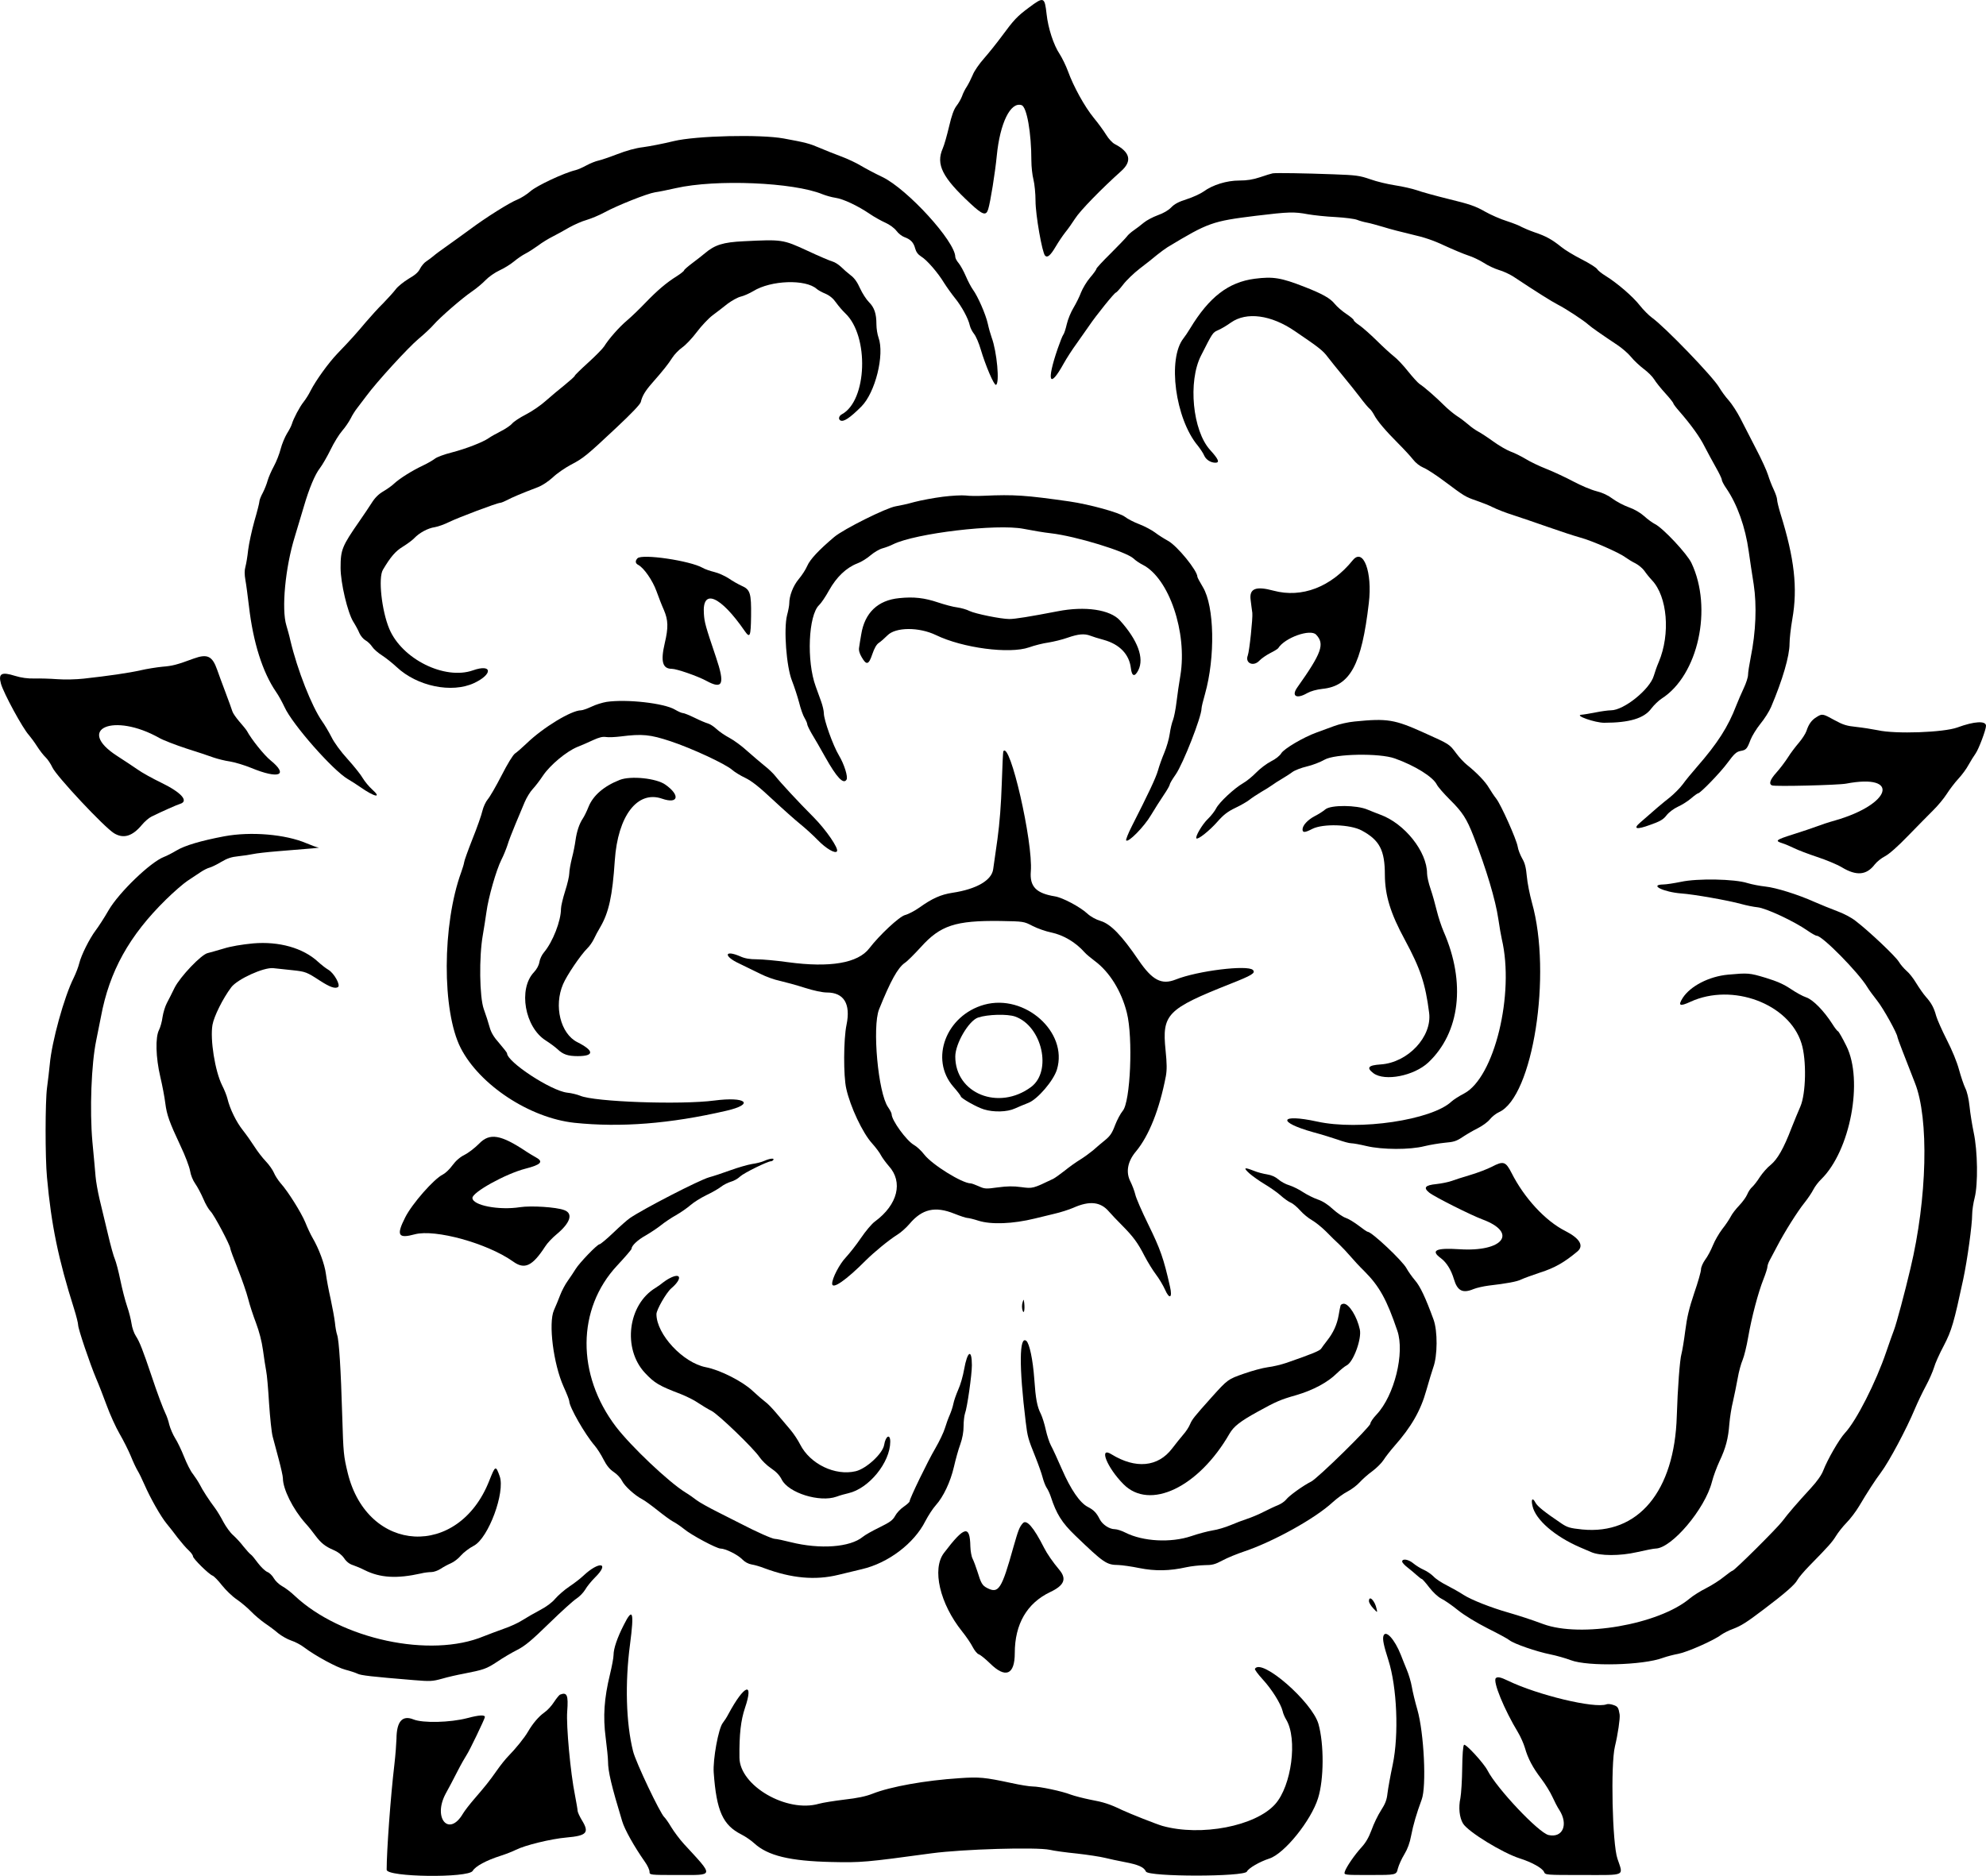
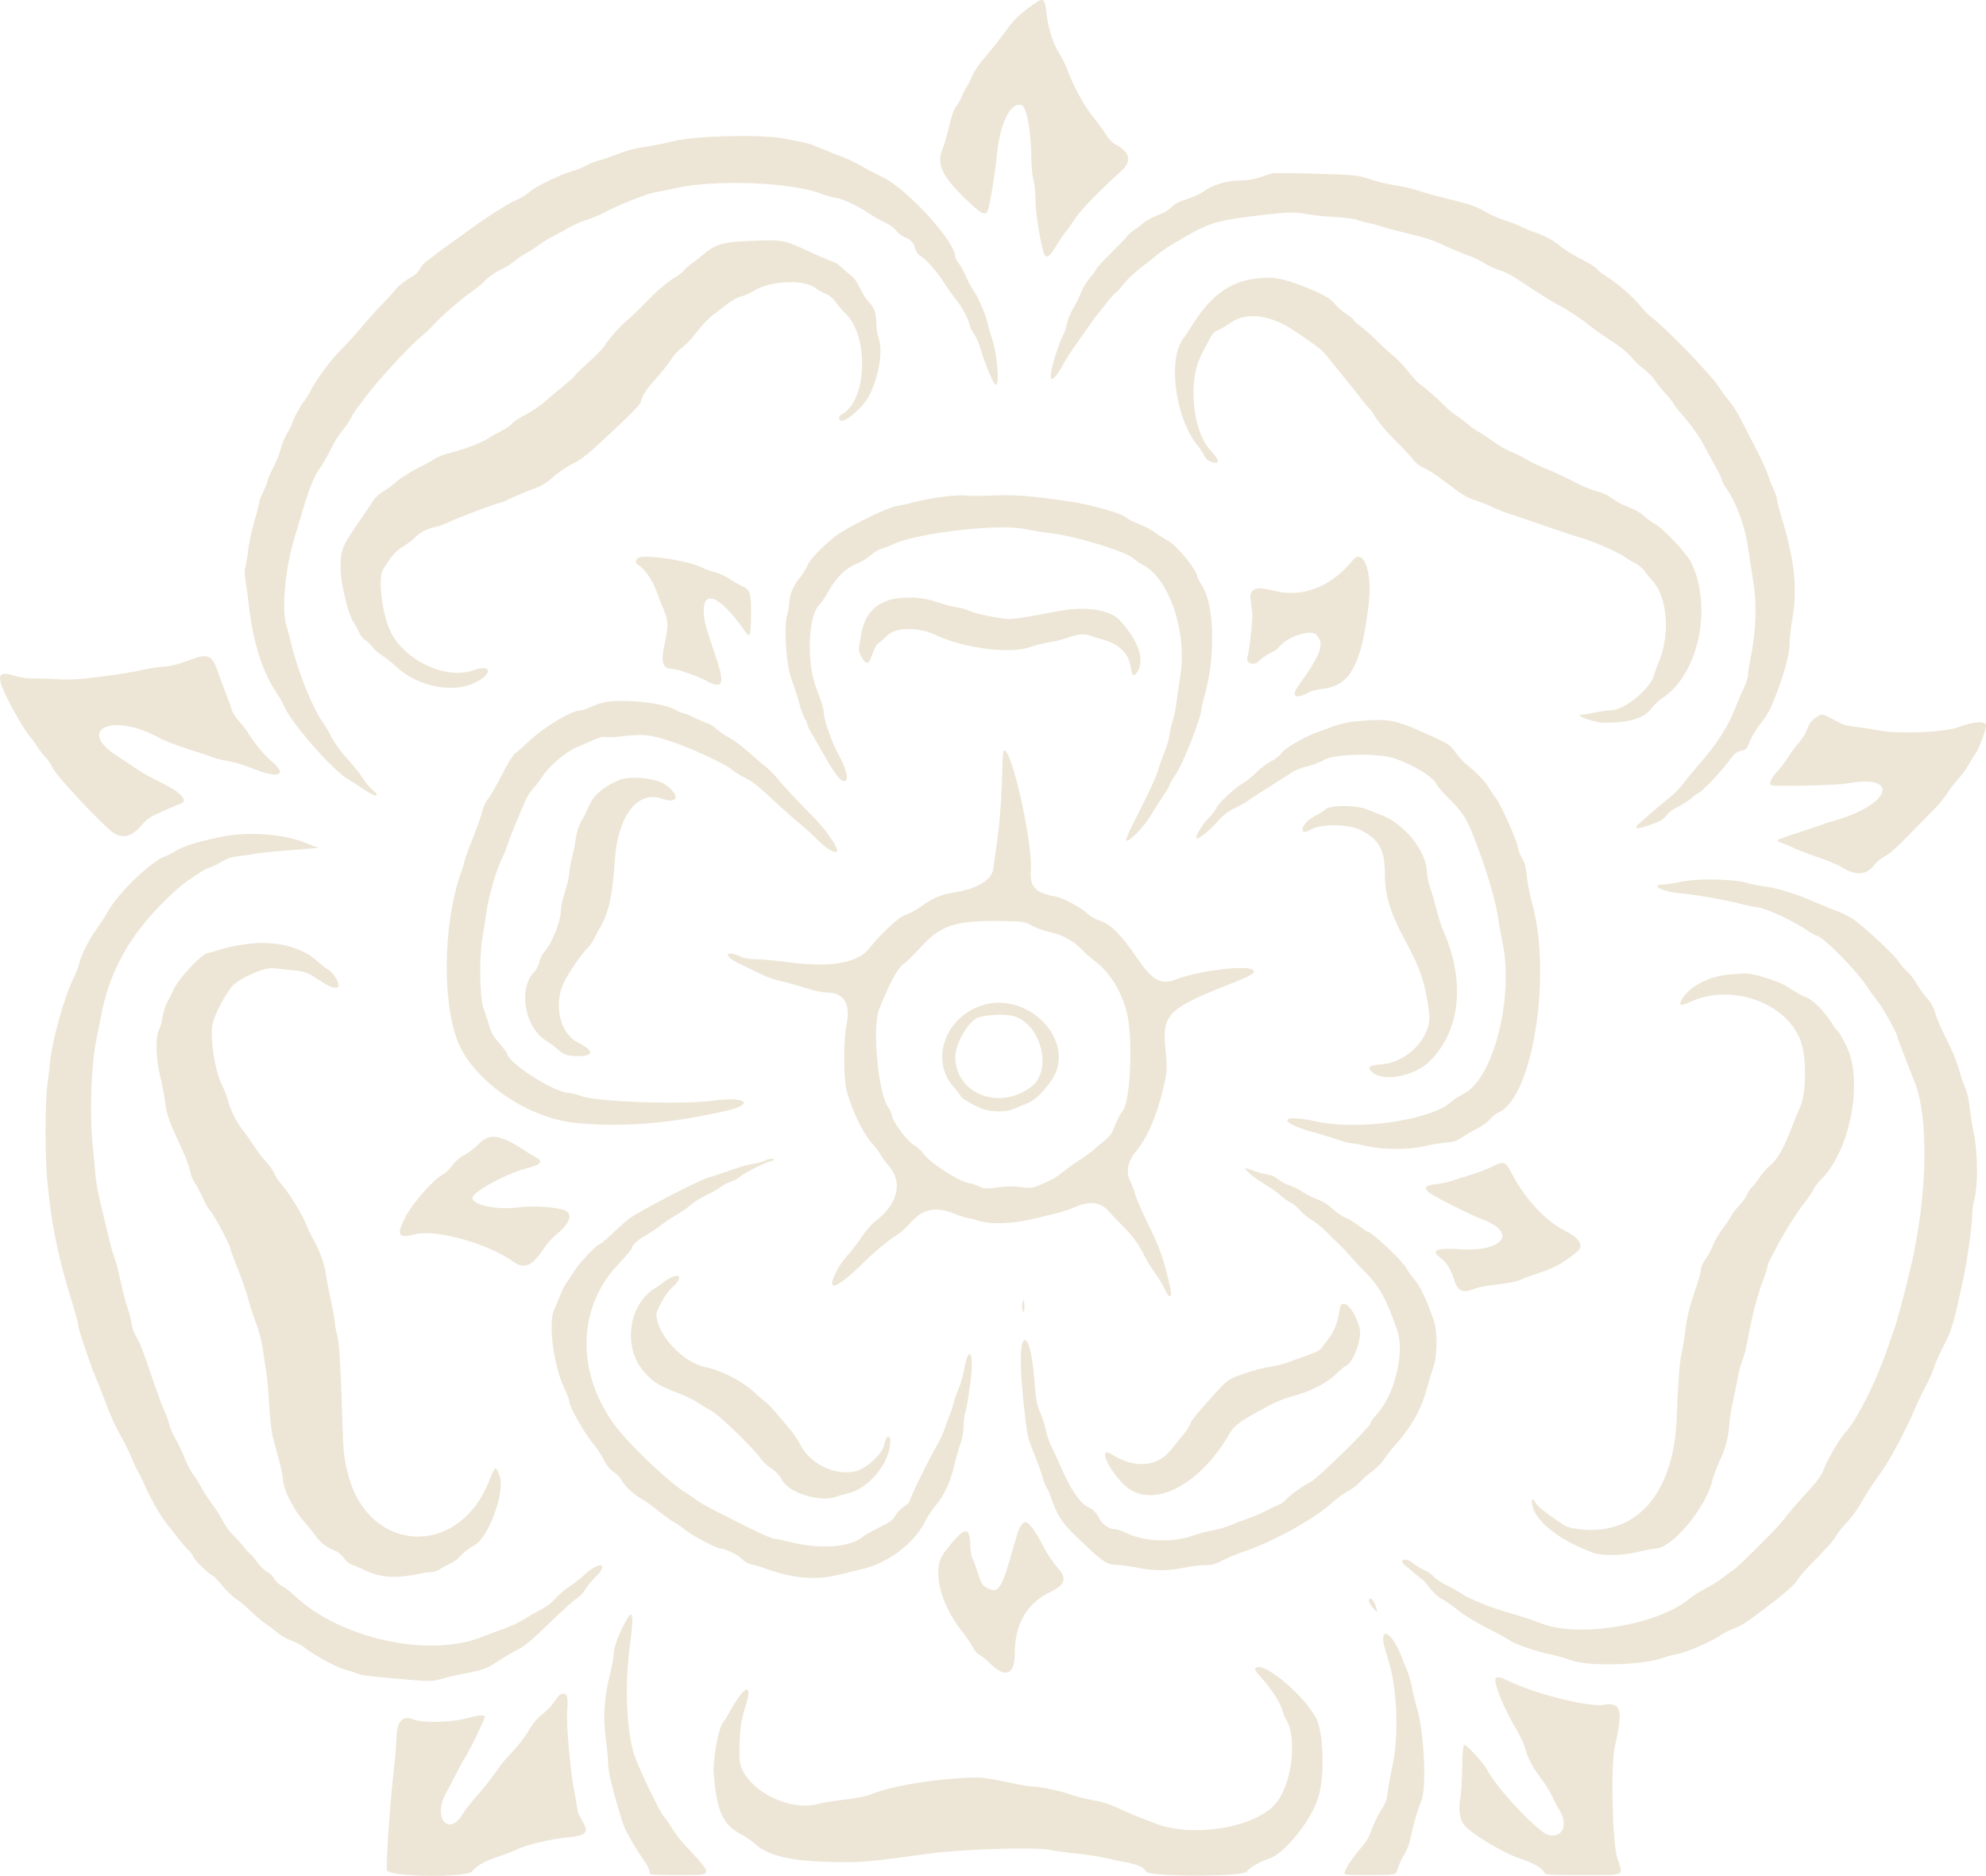
- <svg xmlns="http://www.w3.org/2000/svg" viewBox="0 0 200 188.95" fill="currentColor" stroke="none">
+ <svg xmlns="http://www.w3.org/2000/svg" viewBox="0 0 200 188.95" fill="#ede6d6" stroke="none">
  <g transform="scale(0.139327)">
-     <g transform="translate(-49.52525,1355.514) scale(0.1,-0.1)" fill="currentColor" stroke="none">
+     <g transform="translate(-49.52525,1355.514) scale(0.1,-0.1)" fill="#ede6d6" stroke="none">
      <path d="M7933 13501 c-86 -64 -108 -87 -200 -212 -34 -46 -90 -116 -125 -156 -35 -39 -72 -93 -82 -120 -11 -26 -30 -64 -42 -83 -13 -19 -29 -51 -35 -70 -7 -19 -25 -51 -40 -70 -19 -25 -35 -68 -54 -150 -15 -63 -35 -135 -46 -159 -50 -115 -3 -209 201 -398 88 -82 113 -90 128 -40 16 52 50 263 62 387 23 235 99 391 179 365 38 -12 71 -200 71 -402 0 -44 7 -105 15 -136 8 -32 15 -101 15 -155 0 -100 48 -374 69 -395 17 -17 38 0 76 64 20 34 51 80 69 103 19 23 51 68 72 101 35 56 191 216 334 344 80 72 64 137 -48 195 -16 8 -44 38 -61 66 -17 28 -57 83 -90 123 -67 82 -147 228 -186 336 -15 41 -43 98 -61 126 -43 64 -83 186 -94 288 -14 125 -20 128 -127 48z" />
      <path d="M5365 12535 c-77 -19 -177 -38 -222 -44 -53 -6 -120 -25 -185 -50 -57 -22 -119 -43 -138 -47 -19 -4 -57 -19 -85 -34 -27 -15 -63 -31 -80 -35 -81 -19 -280 -112 -325 -152 -26 -23 -69 -50 -96 -61 -54 -21 -227 -129 -347 -219 -44 -32 -114 -83 -158 -114 -43 -30 -89 -64 -101 -75 -13 -11 -36 -28 -51 -38 -15 -9 -35 -33 -45 -52 -12 -26 -36 -47 -83 -74 -36 -22 -79 -56 -94 -77 -16 -21 -56 -65 -89 -99 -34 -33 -90 -95 -126 -137 -68 -81 -105 -123 -206 -228 -66 -69 -157 -196 -194 -269 -12 -25 -35 -61 -50 -80 -30 -38 -73 -120 -85 -160 -4 -14 -20 -45 -36 -70 -15 -25 -36 -75 -45 -110 -9 -36 -31 -92 -49 -125 -18 -33 -38 -79 -45 -103 -6 -23 -22 -64 -35 -89 -14 -25 -25 -54 -25 -64 0 -9 -16 -73 -36 -141 -19 -68 -39 -161 -45 -208 -5 -47 -14 -102 -20 -123 -7 -25 -7 -55 0 -95 6 -31 17 -118 26 -192 30 -259 98 -474 195 -616 18 -25 45 -75 62 -111 56 -124 348 -456 457 -520 25 -15 67 -41 92 -59 103 -72 158 -82 83 -15 -22 20 -52 56 -67 81 -14 25 -63 86 -109 137 -50 55 -97 119 -117 160 -19 37 -49 88 -67 113 -75 107 -179 370 -230 585 -7 33 -21 82 -29 109 -36 118 -8 418 61 641 25 83 55 182 66 220 38 130 80 230 115 275 19 25 54 86 78 135 24 50 62 111 83 135 22 25 49 65 62 90 12 25 34 59 47 75 13 17 43 56 66 87 74 101 303 351 377 413 40 33 89 79 109 102 46 53 204 191 279 242 31 21 75 58 97 81 22 23 67 55 100 70 33 15 80 44 104 64 25 21 63 47 85 58 22 11 63 38 91 58 27 21 75 50 105 65 30 15 84 45 120 66 36 20 92 45 125 54 33 10 92 34 130 55 92 50 308 136 365 145 25 3 92 17 150 30 291 66 851 42 1060 -44 25 -10 67 -22 95 -26 55 -8 160 -57 248 -117 32 -22 83 -50 112 -63 31 -14 64 -38 80 -59 14 -19 40 -39 57 -45 45 -16 67 -39 78 -82 7 -26 21 -44 43 -58 42 -25 122 -118 166 -191 19 -30 54 -79 78 -109 49 -60 97 -148 108 -199 4 -18 18 -45 31 -61 13 -16 35 -67 48 -112 34 -115 96 -261 110 -256 28 9 7 240 -31 342 -8 22 -21 67 -28 100 -15 68 -72 198 -108 247 -13 18 -36 62 -51 97 -15 35 -38 77 -51 93 -14 16 -25 37 -25 46 -1 112 -345 489 -526 577 -55 26 -124 63 -156 82 -31 19 -96 50 -145 68 -48 18 -119 46 -158 63 -68 29 -96 37 -255 66 -169 31 -634 20 -795 -19z" />
      <path d="M9694 12302 c-10 -2 -51 -14 -91 -28 -51 -17 -94 -24 -150 -24 -91 0 -192 -31 -259 -80 -23 -16 -77 -41 -121 -55 -57 -18 -88 -34 -112 -59 -21 -22 -58 -43 -98 -57 -35 -13 -81 -37 -101 -54 -20 -17 -53 -42 -72 -55 -19 -13 -42 -33 -50 -45 -8 -11 -61 -66 -117 -122 -57 -56 -103 -106 -103 -111 0 -6 -20 -34 -45 -63 -25 -29 -54 -78 -66 -108 -11 -30 -36 -80 -54 -110 -19 -31 -41 -84 -49 -119 -8 -35 -19 -69 -25 -76 -6 -7 -24 -53 -41 -102 -82 -239 -60 -294 43 -108 21 38 63 103 93 144 29 41 70 99 90 128 51 76 185 242 195 242 4 0 27 25 51 56 23 31 78 84 122 118 44 33 100 78 125 99 25 20 59 45 75 55 295 178 323 188 638 227 240 29 276 30 378 11 41 -7 131 -17 199 -20 68 -4 137 -13 155 -20 17 -7 49 -16 71 -20 22 -4 76 -19 120 -32 44 -14 136 -38 205 -54 89 -20 157 -43 235 -80 61 -28 137 -60 170 -71 33 -10 85 -35 115 -54 30 -20 80 -43 110 -52 29 -8 74 -29 100 -45 175 -116 282 -183 325 -205 59 -30 191 -117 221 -145 21 -19 91 -68 211 -148 33 -22 78 -61 98 -86 20 -25 61 -63 91 -86 30 -22 64 -56 76 -76 12 -20 48 -65 80 -100 32 -35 58 -68 58 -73 0 -4 19 -30 43 -57 87 -100 150 -188 184 -257 20 -38 55 -104 79 -146 24 -42 44 -83 44 -91 0 -9 15 -38 34 -65 78 -114 137 -279 161 -454 8 -57 24 -165 36 -239 23 -153 16 -342 -22 -529 -10 -51 -19 -107 -19 -125 0 -17 -14 -60 -31 -96 -17 -36 -41 -92 -54 -125 -59 -154 -134 -272 -285 -445 -36 -41 -82 -97 -102 -125 -20 -27 -63 -70 -94 -95 -51 -40 -110 -90 -213 -181 -55 -47 -28 -54 72 -17 71 25 94 38 118 69 17 22 52 48 82 62 29 13 72 40 95 60 24 21 47 37 51 37 16 0 163 152 214 222 47 64 63 78 92 84 41 7 48 14 73 81 11 28 43 80 71 115 29 35 64 90 78 123 83 196 133 368 133 456 0 35 9 115 20 178 40 226 15 441 -86 764 -13 43 -24 88 -24 100 0 12 -11 44 -24 72 -13 27 -32 75 -41 105 -9 30 -48 116 -87 190 -38 74 -89 173 -113 220 -24 47 -62 105 -84 130 -23 25 -54 68 -70 95 -45 77 -392 437 -486 504 -22 16 -62 56 -88 89 -50 64 -163 161 -247 213 -28 17 -55 39 -60 48 -5 10 -55 42 -112 71 -57 29 -123 69 -148 90 -66 53 -110 78 -191 105 -40 14 -82 32 -95 39 -12 8 -59 27 -105 42 -46 14 -119 46 -163 71 -64 37 -110 53 -255 88 -97 24 -203 53 -235 65 -33 11 -102 27 -155 35 -53 8 -134 27 -181 44 -78 27 -102 30 -265 36 -216 8 -415 11 -441 7z" />
      <path d="M5870 11811 c-148 -7 -208 -26 -280 -87 -19 -16 -61 -49 -92 -72 -32 -24 -58 -47 -58 -51 0 -5 -24 -24 -52 -42 -77 -48 -142 -104 -228 -193 -41 -43 -101 -101 -132 -127 -57 -48 -132 -133 -166 -188 -10 -16 -62 -69 -115 -117 -53 -48 -97 -91 -97 -95 0 -5 -33 -34 -72 -66 -40 -32 -101 -83 -136 -114 -35 -32 -100 -77 -145 -100 -45 -23 -90 -53 -100 -66 -11 -13 -47 -38 -81 -55 -33 -17 -73 -39 -88 -50 -43 -30 -164 -77 -268 -104 -52 -13 -106 -33 -120 -44 -14 -11 -53 -34 -87 -50 -77 -36 -168 -93 -208 -130 -16 -16 -52 -41 -79 -57 -33 -19 -61 -46 -85 -85 -20 -31 -58 -88 -86 -128 -128 -184 -138 -209 -138 -340 0 -110 51 -324 92 -390 16 -25 36 -62 44 -82 9 -20 28 -43 44 -52 15 -8 37 -29 48 -46 11 -17 43 -45 70 -62 28 -18 76 -56 107 -85 149 -140 399 -191 560 -116 138 65 131 141 -8 92 -204 -72 -513 81 -605 300 -55 131 -81 369 -46 427 55 93 91 135 144 167 32 20 69 47 83 62 36 38 98 72 148 79 24 4 71 21 105 38 63 31 346 138 368 138 6 0 28 9 48 19 35 19 105 49 221 93 33 12 78 42 111 72 30 29 89 69 130 91 91 47 117 69 330 269 107 100 172 168 176 185 10 43 31 79 81 136 81 92 118 139 146 183 15 24 47 57 72 75 26 18 73 68 106 112 33 44 84 98 113 120 30 22 79 60 109 84 31 23 74 47 96 52 22 5 62 23 89 39 129 80 380 88 460 16 9 -8 37 -24 62 -34 32 -14 57 -35 77 -64 17 -24 47 -59 67 -78 174 -165 158 -632 -25 -730 -21 -11 -27 -35 -11 -44 22 -14 69 17 152 100 101 101 169 375 124 499 -8 22 -15 65 -15 95 0 78 -15 122 -54 161 -19 19 -48 64 -64 99 -20 45 -41 75 -68 95 -21 16 -53 44 -70 61 -18 17 -45 34 -60 38 -16 4 -99 39 -184 79 -176 81 -181 82 -460 68z" />
      <path d="M9564 11540 c-190 -25 -329 -132 -467 -360 -15 -25 -36 -56 -47 -70 -118 -148 -60 -582 103 -777 18 -23 39 -54 46 -71 13 -30 47 -52 81 -52 33 0 23 25 -38 92 -127 140 -161 495 -66 682 84 166 85 167 121 183 20 8 63 33 95 56 113 80 291 56 463 -62 177 -120 203 -141 238 -188 20 -26 68 -86 107 -133 39 -47 95 -117 124 -155 29 -39 61 -77 70 -84 10 -8 24 -28 33 -45 22 -43 84 -116 174 -206 41 -41 90 -94 107 -116 20 -26 49 -48 74 -59 24 -9 93 -54 153 -99 146 -109 150 -112 231 -140 38 -13 92 -34 119 -48 28 -14 93 -40 145 -56 52 -17 167 -56 255 -87 88 -31 192 -65 232 -76 83 -22 284 -110 328 -144 17 -12 49 -32 72 -43 23 -12 51 -36 64 -54 12 -18 37 -49 55 -68 111 -118 134 -387 49 -590 -13 -30 -29 -75 -36 -100 -28 -98 -216 -250 -310 -250 -20 0 -70 -7 -110 -15 -41 -8 -87 -16 -104 -17 -52 -5 99 -58 165 -58 183 0 289 32 341 103 19 25 52 57 75 72 264 169 370 653 215 980 -31 66 -204 251 -263 281 -18 9 -54 35 -79 58 -28 25 -71 50 -111 64 -36 13 -88 40 -116 61 -33 25 -73 44 -117 55 -37 9 -113 41 -169 71 -55 29 -142 70 -193 90 -51 20 -118 52 -150 72 -32 19 -81 44 -110 54 -29 11 -85 44 -125 73 -40 29 -89 61 -108 71 -19 10 -52 33 -73 52 -22 19 -59 47 -83 62 -24 16 -65 50 -92 77 -55 55 -140 130 -176 153 -13 9 -50 50 -83 91 -33 42 -80 92 -104 110 -24 19 -80 70 -124 114 -44 43 -99 92 -122 108 -24 16 -43 33 -43 38 0 6 -24 26 -54 46 -29 19 -67 52 -84 73 -32 40 -89 72 -217 122 -171 67 -228 76 -361 59z" />
      <path d="M7310 9964 c-63 -8 -155 -25 -205 -38 -49 -14 -110 -27 -135 -31 -66 -10 -376 -164 -445 -222 -111 -94 -175 -162 -195 -209 -11 -26 -39 -69 -62 -96 -40 -48 -68 -120 -68 -176 0 -13 -7 -52 -16 -85 -25 -99 -5 -372 36 -474 16 -41 39 -111 51 -156 11 -45 29 -96 40 -113 10 -17 19 -37 19 -45 0 -7 15 -38 33 -69 19 -30 62 -106 97 -168 83 -148 132 -200 154 -163 12 19 -17 112 -55 175 -43 72 -109 256 -109 305 0 17 -9 56 -20 86 -11 30 -29 79 -39 108 -67 183 -53 515 25 588 14 13 47 61 72 107 54 96 124 163 204 194 28 10 71 37 96 59 25 21 63 44 86 50 22 6 57 19 76 29 162 80 750 150 944 112 61 -12 149 -27 196 -32 183 -21 544 -132 599 -183 14 -14 44 -34 66 -45 190 -97 323 -489 272 -800 -9 -53 -22 -140 -28 -192 -6 -52 -18 -111 -25 -129 -8 -19 -19 -65 -24 -101 -5 -37 -23 -98 -39 -136 -16 -38 -37 -96 -46 -129 -16 -55 -67 -163 -189 -403 -26 -51 -44 -97 -41 -102 13 -21 131 99 180 183 27 45 68 110 92 145 24 35 43 69 43 75 0 7 19 39 43 73 54 78 187 417 187 478 0 10 11 56 25 104 75 267 68 634 -15 772 -22 37 -40 70 -40 75 0 45 -146 224 -212 260 -29 16 -72 43 -95 61 -23 17 -73 44 -112 59 -38 14 -86 39 -105 54 -38 30 -256 90 -401 111 -316 45 -398 51 -620 41 -44 -2 -102 -2 -130 2 -27 3 -102 -1 -165 -9z" />
      <path d="M10273 9505 c-157 -194 -368 -275 -573 -220 -129 35 -177 15 -165 -69 3 -28 9 -69 12 -92 4 -37 -21 -277 -33 -308 -21 -55 41 -83 84 -37 15 16 50 40 79 55 28 14 54 30 57 35 47 76 233 142 274 98 64 -67 41 -132 -137 -383 -43 -62 -4 -84 72 -40 27 15 67 26 110 31 201 20 284 173 336 620 27 225 -40 403 -116 310z" />
      <path d="M5103 9519 c-18 -19 -16 -37 6 -48 41 -22 103 -112 131 -189 15 -42 39 -104 54 -137 31 -73 33 -126 6 -240 -31 -132 -16 -185 51 -185 35 0 185 -52 248 -86 121 -66 138 -27 71 171 -75 222 -83 250 -87 312 -14 188 119 132 296 -125 37 -53 43 -37 45 108 2 167 -6 193 -68 220 -24 11 -67 35 -94 54 -28 18 -74 39 -104 46 -29 7 -67 20 -84 30 -92 52 -438 103 -471 69z" />
      <path d="M6995 9231 c-155 -15 -250 -106 -275 -263 -6 -35 -13 -76 -15 -93 -4 -20 2 -43 18 -70 35 -61 51 -57 77 20 15 44 30 71 48 83 14 9 42 34 62 54 59 60 227 61 350 2 194 -94 532 -138 673 -89 39 14 102 30 140 35 37 6 100 21 139 35 78 27 121 31 165 14 15 -6 59 -20 97 -30 114 -32 183 -104 195 -203 7 -62 28 -67 54 -16 44 87 -4 217 -133 360 -71 78 -251 105 -450 66 -202 -39 -308 -56 -349 -56 -61 0 -247 38 -288 58 -21 11 -61 22 -89 26 -28 3 -91 20 -139 36 -98 33 -175 42 -280 31z" />
      <path d="M1895 8794 c-122 -45 -152 -53 -227 -59 -40 -4 -111 -15 -158 -26 -85 -19 -229 -40 -410 -60 -53 -6 -137 -8 -190 -4 -52 4 -127 6 -167 5 -48 -1 -93 5 -139 19 -98 31 -122 17 -102 -56 19 -69 158 -325 203 -373 12 -14 39 -50 58 -80 19 -30 47 -66 62 -80 15 -14 37 -47 49 -73 29 -63 374 -432 446 -476 68 -41 132 -22 201 61 20 24 51 51 70 60 69 34 185 86 207 92 63 20 8 82 -136 152 -64 31 -142 74 -172 96 -30 21 -97 65 -148 98 -304 196 -25 316 305 130 28 -16 116 -50 195 -76 79 -25 167 -54 196 -65 29 -10 83 -24 120 -29 37 -6 105 -27 152 -46 200 -83 275 -55 141 54 -47 38 -139 153 -171 213 -6 10 -31 41 -55 68 -24 28 -46 60 -50 73 -4 13 -26 75 -50 138 -24 63 -51 137 -60 163 -35 100 -71 117 -170 81z" />
      <path d="M4880 8481 c-30 -5 -80 -20 -110 -35 -30 -14 -64 -26 -75 -26 -70 0 -274 -124 -392 -238 -33 -31 -71 -65 -85 -74 -15 -10 -54 -74 -97 -158 -40 -78 -85 -156 -100 -173 -15 -18 -32 -55 -39 -84 -6 -28 -38 -120 -72 -204 -33 -84 -60 -159 -60 -168 -1 -9 -10 -41 -21 -71 -138 -379 -140 -1004 -4 -1271 137 -268 499 -506 822 -541 335 -35 692 -7 1098 87 208 48 144 104 -86 74 -243 -32 -870 -10 -971 35 -20 8 -62 19 -94 22 -117 14 -434 222 -434 285 0 4 -25 36 -55 71 -41 46 -60 78 -71 118 -8 30 -27 89 -42 130 -31 87 -35 377 -7 535 8 44 19 118 26 165 14 107 71 305 108 379 16 31 35 79 44 106 8 28 34 95 57 150 23 55 53 127 67 160 14 33 40 76 58 95 18 19 52 63 75 98 52 77 170 175 248 207 31 12 83 35 115 50 42 19 68 26 92 22 18 -3 66 -1 106 4 157 20 213 14 359 -34 154 -51 398 -164 448 -208 18 -16 61 -42 95 -58 45 -22 98 -63 197 -156 74 -69 164 -149 200 -178 36 -29 92 -80 125 -114 61 -63 128 -102 140 -82 13 21 -79 155 -169 246 -109 109 -241 252 -277 298 -14 18 -50 53 -80 76 -29 24 -85 71 -123 105 -38 35 -95 77 -127 94 -32 17 -75 46 -94 64 -20 19 -48 37 -63 41 -15 4 -58 22 -96 41 -39 19 -76 34 -85 34 -8 0 -33 11 -57 25 -79 47 -350 77 -494 56z" />
      <path d="M13625 8371 c-35 -21 -57 -51 -73 -101 -7 -20 -32 -58 -55 -85 -24 -28 -60 -75 -79 -106 -20 -31 -56 -79 -82 -108 -47 -52 -58 -84 -32 -94 23 -9 477 2 535 13 394 75 328 -149 -79 -266 -47 -13 -107 -33 -135 -44 -27 -10 -103 -36 -167 -56 -129 -41 -136 -47 -80 -65 20 -6 59 -23 86 -36 28 -14 102 -42 165 -63 64 -21 144 -54 179 -75 106 -64 179 -57 238 21 15 19 48 46 74 59 29 15 92 70 166 147 65 67 147 150 180 183 34 33 79 87 100 120 21 33 59 83 85 111 26 28 59 73 73 100 15 27 38 64 51 82 22 31 75 171 75 200 0 38 -85 33 -207 -12 -98 -36 -447 -49 -575 -20 -40 8 -110 19 -156 24 -69 7 -95 15 -157 49 -85 47 -89 48 -130 22z" />
      <path d="M10285 8339 c-44 -4 -111 -19 -150 -34 -38 -14 -95 -35 -125 -46 -92 -33 -235 -117 -254 -150 -10 -17 -41 -42 -74 -58 -31 -16 -79 -52 -107 -81 -27 -28 -70 -63 -95 -77 -64 -37 -172 -138 -194 -181 -10 -20 -37 -55 -60 -77 -41 -39 -94 -130 -83 -141 11 -11 96 57 152 121 45 51 74 73 130 100 40 19 85 45 101 58 16 13 54 38 84 56 30 17 66 40 80 50 14 10 45 31 70 45 25 15 60 37 77 50 18 13 65 31 104 40 39 9 97 31 128 49 75 43 397 49 508 9 146 -52 275 -133 303 -188 8 -17 51 -66 95 -110 91 -90 121 -136 172 -267 91 -234 158 -458 178 -595 8 -57 20 -122 25 -145 94 -398 -54 -1002 -272 -1117 -37 -19 -78 -46 -91 -58 -142 -134 -668 -212 -972 -145 -271 59 -293 -3 -28 -77 60 -16 140 -41 178 -54 39 -14 82 -26 97 -26 15 0 64 -9 110 -20 113 -27 314 -28 419 -1 41 10 108 21 149 25 63 5 83 12 125 40 28 19 78 48 112 65 34 17 73 46 87 64 15 19 44 42 66 52 245 110 384 998 238 1515 -16 58 -33 143 -37 190 -6 65 -14 96 -34 130 -14 25 -29 63 -32 85 -9 53 -120 301 -154 345 -15 19 -39 55 -54 80 -26 45 -89 110 -159 166 -21 17 -56 54 -77 83 -51 68 -47 65 -231 148 -215 97 -266 106 -505 82z" />
      <path d="M7747 8123 c-2 -4 -7 -109 -11 -233 -5 -151 -15 -282 -31 -400 -14 -96 -27 -194 -31 -218 -10 -81 -121 -145 -294 -171 -85 -13 -147 -41 -238 -106 -34 -24 -81 -49 -105 -55 -42 -11 -186 -146 -258 -240 -82 -108 -285 -142 -588 -101 -85 12 -187 21 -226 21 -51 0 -86 6 -119 21 -115 50 -123 2 -9 -51 48 -23 118 -57 156 -76 37 -19 100 -42 140 -50 39 -9 120 -31 179 -50 66 -21 128 -34 160 -34 123 0 173 -82 142 -233 -22 -104 -23 -372 -2 -462 29 -131 118 -320 186 -395 27 -30 57 -70 66 -89 10 -18 35 -52 55 -75 106 -116 65 -280 -99 -401 -23 -16 -68 -70 -102 -120 -33 -49 -83 -112 -109 -140 -45 -47 -99 -150 -99 -190 0 -45 101 25 245 170 62 61 164 145 226 184 25 15 65 51 88 78 91 108 185 130 324 74 43 -17 85 -31 95 -31 9 0 46 -9 80 -20 92 -29 248 -23 407 16 33 8 96 23 140 34 44 10 107 30 139 44 117 52 196 43 256 -27 19 -22 62 -67 96 -101 80 -81 113 -125 162 -221 23 -44 60 -104 82 -133 23 -30 52 -79 66 -110 32 -73 55 -61 36 21 -46 205 -69 270 -158 452 -46 94 -88 190 -93 215 -6 25 -22 67 -35 93 -35 68 -21 146 40 218 94 113 170 304 216 544 8 45 8 89 -2 187 -27 261 11 299 467 480 157 62 186 79 164 101 -38 38 -399 -6 -557 -69 -103 -41 -170 -6 -270 141 -121 178 -201 260 -273 282 -34 10 -72 31 -96 53 -53 49 -179 116 -235 125 -136 22 -183 71 -174 181 17 212 -152 948 -199 867z m212 -1262 c35 -18 95 -39 134 -47 90 -19 177 -71 242 -144 11 -13 44 -40 73 -62 107 -79 193 -218 232 -374 46 -181 26 -647 -30 -710 -15 -18 -40 -64 -55 -103 -21 -57 -36 -79 -73 -109 -25 -20 -64 -53 -86 -73 -23 -19 -64 -49 -93 -67 -28 -17 -79 -53 -112 -80 -33 -26 -71 -53 -83 -59 -148 -71 -148 -71 -231 -60 -58 8 -102 7 -170 -2 -86 -12 -95 -11 -137 8 -25 11 -51 21 -59 21 -62 1 -277 134 -335 208 -21 28 -55 59 -75 70 -54 31 -161 178 -161 222 0 8 -12 31 -26 51 -72 104 -115 581 -65 707 83 206 135 300 186 336 18 11 69 63 116 114 141 157 250 193 574 189 170 -3 170 -3 234 -36z" />
      <path d="M7610 6292 c-277 -77 -397 -394 -224 -593 30 -34 54 -66 54 -70 0 -13 116 -79 167 -94 70 -22 169 -19 223 6 25 11 69 30 98 41 66 25 183 161 207 242 81 270 -232 548 -525 468z m223 -86 c195 -70 268 -395 115 -509 -234 -174 -548 -48 -548 220 0 93 97 259 165 282 70 23 211 27 268 7z" />
      <path d="M4975 7917 c-115 -45 -193 -113 -226 -195 -12 -31 -31 -69 -41 -84 -25 -37 -44 -93 -53 -158 -4 -30 -15 -88 -26 -129 -10 -41 -19 -90 -19 -109 0 -19 -13 -77 -30 -129 -16 -51 -30 -109 -30 -128 0 -87 -59 -239 -123 -315 -15 -17 -30 -49 -33 -70 -4 -24 -19 -52 -40 -74 -114 -121 -66 -397 86 -493 30 -19 69 -48 85 -63 40 -38 75 -50 146 -50 121 0 120 39 -3 101 -121 61 -171 261 -103 419 27 64 126 210 176 260 15 14 35 43 46 65 10 22 31 61 46 86 63 107 89 227 106 484 22 323 164 508 342 446 118 -41 133 25 23 102 -65 46 -250 65 -329 34z" />
      <path d="M10075 7704 c-16 -14 -51 -36 -77 -49 -51 -27 -88 -67 -88 -96 0 -25 17 -24 71 4 78 39 274 33 357 -12 129 -70 167 -142 167 -321 1 -148 40 -277 145 -470 113 -210 148 -316 175 -527 22 -173 -154 -360 -350 -373 -91 -6 -105 -24 -52 -64 82 -60 292 -19 396 78 230 217 272 578 111 946 -16 37 -39 106 -50 152 -11 46 -31 117 -45 158 -14 40 -25 90 -25 110 0 158 -162 362 -339 426 -25 9 -66 26 -91 36 -78 34 -266 35 -305 2z" />
      <path d="M2115 7509 c-168 -32 -284 -66 -345 -103 -30 -18 -71 -39 -90 -46 -98 -38 -324 -256 -399 -384 -32 -56 -75 -122 -95 -148 -44 -59 -103 -176 -118 -237 -6 -25 -24 -72 -40 -105 -69 -137 -159 -463 -173 -626 -4 -41 -13 -118 -20 -170 -13 -96 -14 -502 0 -648 31 -343 82 -590 196 -950 16 -51 29 -103 29 -116 0 -28 85 -279 130 -386 18 -41 52 -129 76 -194 24 -66 66 -159 94 -207 28 -48 64 -120 81 -161 16 -40 38 -87 49 -105 11 -18 33 -63 49 -100 44 -101 119 -232 160 -282 20 -24 57 -71 82 -105 26 -33 61 -74 78 -89 17 -16 31 -35 31 -43 0 -17 116 -131 142 -140 9 -3 40 -34 67 -69 28 -35 76 -82 108 -103 32 -22 78 -61 103 -87 25 -26 70 -64 100 -85 30 -20 74 -53 97 -73 24 -19 66 -43 93 -52 28 -9 70 -31 93 -49 82 -62 237 -146 299 -162 35 -9 74 -22 88 -29 24 -12 101 -21 405 -46 120 -10 136 -9 205 10 41 12 111 28 155 36 148 29 165 35 243 86 42 29 109 68 147 87 56 29 102 67 230 192 88 86 177 166 198 179 20 13 48 41 62 64 13 23 45 62 70 87 112 110 31 122 -85 12 -19 -18 -64 -53 -100 -77 -36 -24 -81 -64 -102 -88 -22 -27 -64 -58 -110 -82 -40 -21 -97 -54 -127 -73 -29 -19 -90 -47 -135 -62 -44 -16 -109 -40 -144 -54 -385 -161 -1032 -22 -1367 293 -27 26 -69 58 -92 70 -23 13 -49 39 -59 57 -10 18 -31 39 -47 45 -16 7 -46 36 -68 65 -21 29 -44 57 -51 61 -7 4 -31 31 -53 58 -21 28 -55 64 -75 82 -20 17 -51 60 -70 95 -18 35 -44 78 -58 97 -46 61 -94 135 -114 176 -12 22 -34 55 -49 75 -16 19 -44 75 -63 123 -19 48 -48 109 -65 135 -16 26 -35 70 -42 97 -6 28 -19 64 -27 80 -17 34 -61 151 -102 275 -61 181 -86 246 -112 285 -15 23 -28 62 -32 91 -4 28 -18 85 -32 125 -14 41 -36 126 -49 190 -13 64 -31 131 -39 150 -9 19 -32 102 -51 184 -20 83 -47 195 -60 250 -13 55 -26 129 -29 165 -3 36 -13 149 -23 252 -20 227 -8 560 28 733 11 55 26 132 34 170 61 328 204 586 470 847 55 54 125 115 155 135 30 20 73 49 95 63 22 15 52 30 66 33 14 4 52 22 83 41 44 26 74 36 124 41 37 4 85 11 107 16 22 5 101 14 175 20 267 21 315 26 297 27 -10 1 -49 15 -87 31 -152 65 -402 86 -595 50z" />
      <path d="M12645 7180 c-49 -10 -107 -19 -127 -19 -107 -2 1 -55 130 -65 89 -6 343 -51 432 -76 36 -10 89 -21 119 -24 61 -6 264 -101 360 -168 30 -21 60 -38 68 -38 40 0 301 -265 365 -371 11 -19 44 -63 72 -99 44 -55 146 -239 146 -263 0 -7 51 -139 126 -330 103 -258 89 -836 -32 -1342 -41 -174 -101 -398 -119 -445 -10 -25 -34 -94 -55 -155 -75 -222 -218 -503 -300 -590 -41 -44 -126 -192 -156 -270 -12 -32 -43 -77 -89 -127 -100 -109 -165 -184 -206 -239 -37 -50 -348 -359 -361 -359 -4 0 -32 -20 -62 -44 -30 -25 -87 -61 -128 -82 -40 -20 -95 -54 -122 -77 -224 -186 -784 -283 -1056 -183 -95 35 -166 58 -255 84 -123 35 -265 91 -321 127 -29 19 -84 50 -121 69 -38 19 -81 47 -96 64 -16 16 -47 38 -70 48 -23 10 -57 31 -75 46 -35 30 -82 38 -82 14 0 -7 17 -26 38 -42 20 -16 51 -41 67 -56 17 -15 33 -28 37 -28 4 0 28 -27 53 -60 28 -36 63 -69 88 -82 23 -11 78 -49 121 -84 49 -39 132 -89 214 -131 74 -37 145 -75 158 -86 33 -26 195 -82 295 -102 45 -9 111 -28 148 -42 124 -47 522 -37 666 17 28 10 78 23 111 29 64 12 257 97 309 137 17 12 55 32 86 43 60 23 97 46 226 144 147 111 223 177 239 209 9 17 48 63 86 102 139 142 166 172 193 216 15 25 49 68 76 96 27 27 69 82 92 121 61 103 117 189 157 242 61 82 185 315 246 461 20 47 55 121 79 165 24 44 50 104 59 133 8 30 40 101 71 159 57 109 74 170 140 478 30 140 65 395 65 470 0 28 8 83 18 121 25 98 22 337 -7 472 -11 53 -25 138 -30 189 -6 56 -18 107 -31 132 -11 23 -31 82 -45 133 -15 56 -50 141 -89 217 -35 69 -69 146 -76 171 -16 59 -34 93 -74 138 -18 20 -49 65 -70 99 -20 34 -52 75 -71 90 -18 16 -43 45 -55 65 -23 39 -215 221 -312 295 -31 25 -89 55 -136 72 -45 17 -117 46 -160 65 -120 54 -280 104 -357 112 -38 4 -96 15 -129 25 -92 30 -363 35 -481 9z" />
      <path d="M2325 6735 c-83 -8 -161 -21 -215 -38 -47 -14 -97 -28 -113 -32 -46 -9 -199 -170 -240 -251 -18 -38 -44 -88 -56 -111 -12 -23 -26 -68 -31 -101 -4 -33 -16 -74 -25 -92 -28 -53 -24 -200 9 -340 15 -63 31 -149 36 -190 11 -86 29 -136 111 -311 33 -69 63 -149 68 -178 5 -31 20 -69 38 -94 16 -23 42 -72 58 -109 15 -37 39 -77 52 -90 24 -22 143 -246 143 -269 0 -6 24 -72 54 -147 30 -75 64 -173 75 -217 11 -44 37 -123 57 -175 23 -62 41 -130 50 -195 7 -55 18 -122 23 -150 6 -27 15 -133 21 -235 7 -102 18 -210 26 -240 8 -30 28 -104 44 -165 16 -60 30 -122 30 -136 0 -79 72 -223 161 -324 25 -27 57 -68 73 -90 40 -54 72 -80 131 -105 33 -14 59 -34 77 -59 17 -26 39 -43 65 -51 21 -7 59 -23 84 -36 113 -56 232 -63 407 -24 23 6 57 10 75 10 18 0 48 11 68 24 19 13 53 31 74 40 21 9 54 34 72 56 19 22 61 54 94 71 105 56 227 386 186 502 -29 80 -31 79 -76 -34 -222 -563 -878 -527 -1022 56 -30 124 -32 143 -40 410 -10 342 -23 550 -37 590 -6 17 -13 57 -16 90 -4 33 -18 110 -31 170 -14 61 -29 142 -34 180 -9 71 -51 184 -97 262 -14 24 -37 73 -52 111 -30 72 -125 224 -179 284 -18 21 -40 55 -48 75 -9 21 -35 58 -59 83 -24 25 -60 72 -81 105 -21 33 -59 87 -85 120 -47 59 -93 153 -111 228 -5 21 -22 64 -38 95 -52 104 -88 333 -70 438 11 62 75 191 136 272 45 59 234 145 303 138 30 -3 94 -10 141 -15 93 -10 101 -13 199 -77 70 -45 107 -58 128 -45 21 13 -28 101 -69 125 -19 11 -52 37 -75 58 -108 100 -282 149 -469 133z" />
      <path d="M12985 6509 c-138 -13 -272 -83 -327 -168 -36 -57 -22 -64 56 -28 303 139 713 -14 802 -300 38 -119 33 -364 -8 -458 -15 -33 -43 -103 -64 -155 -56 -147 -101 -225 -150 -266 -25 -19 -59 -59 -78 -87 -18 -29 -43 -61 -55 -72 -13 -11 -29 -35 -37 -55 -8 -19 -34 -55 -58 -80 -24 -25 -52 -61 -61 -80 -10 -19 -37 -60 -61 -90 -23 -30 -54 -83 -68 -118 -14 -35 -39 -82 -56 -104 -17 -24 -30 -54 -30 -70 0 -16 -22 -93 -49 -171 -37 -110 -52 -173 -65 -274 -9 -72 -22 -147 -27 -165 -12 -39 -28 -254 -34 -450 -16 -544 -279 -860 -684 -820 -88 9 -107 15 -149 43 -123 83 -174 124 -188 150 -21 41 -34 28 -22 -23 22 -100 162 -221 346 -300 26 -11 61 -26 77 -33 64 -29 210 -29 332 -1 61 14 122 26 135 26 116 2 357 286 407 482 10 40 35 107 55 150 45 95 63 163 71 270 4 46 15 118 26 161 10 43 25 118 34 167 8 48 25 109 36 134 11 26 29 100 40 164 25 144 72 322 110 418 16 40 29 81 29 91 0 10 8 32 17 48 9 17 33 62 53 100 54 104 148 253 198 315 24 30 53 73 64 95 11 22 37 56 57 75 210 206 306 714 182 963 -29 59 -57 107 -61 107 -4 0 -23 24 -41 53 -61 95 -139 175 -189 192 -25 8 -75 36 -112 61 -49 33 -98 55 -180 80 -119 36 -129 36 -273 23z" />
      <path d="M3957 5286 c-29 -29 -75 -65 -103 -79 -34 -17 -64 -43 -89 -77 -20 -28 -51 -57 -69 -66 -64 -31 -223 -212 -272 -310 -66 -130 -51 -155 70 -122 147 39 524 -65 710 -197 83 -60 139 -34 232 109 14 23 50 61 80 86 103 85 124 153 57 177 -58 22 -240 33 -319 21 -153 -24 -344 13 -344 67 0 41 239 174 382 211 114 29 134 51 77 82 -17 9 -48 28 -68 41 -187 125 -267 138 -344 57z" />
      <path d="M6020 5163 c-19 -9 -60 -19 -90 -23 -30 -5 -100 -25 -155 -45 -55 -20 -124 -43 -154 -51 -72 -20 -477 -229 -573 -295 -18 -12 -72 -60 -120 -106 -48 -46 -93 -83 -99 -83 -17 0 -147 -136 -173 -179 -12 -20 -37 -57 -56 -84 -19 -26 -44 -73 -56 -105 -12 -31 -32 -81 -45 -109 -41 -94 -4 -388 70 -553 23 -50 41 -97 41 -105 0 -41 113 -239 183 -320 19 -22 48 -68 65 -102 22 -43 44 -70 74 -90 24 -16 50 -44 59 -63 18 -38 93 -106 147 -134 18 -9 68 -46 112 -81 44 -35 94 -72 112 -81 18 -9 53 -33 78 -53 51 -43 235 -141 263 -141 35 0 122 -43 155 -76 20 -21 46 -35 70 -39 20 -3 62 -15 92 -27 197 -73 367 -89 535 -48 66 16 143 35 170 41 190 44 378 186 459 348 21 40 54 91 75 114 55 61 106 169 131 277 12 52 32 126 46 163 16 45 24 90 24 132 0 35 5 76 10 91 16 41 50 281 50 349 0 121 -32 105 -56 -29 -8 -47 -27 -114 -43 -148 -15 -35 -31 -80 -35 -102 -4 -21 -16 -57 -26 -80 -10 -22 -26 -66 -35 -96 -9 -30 -40 -95 -69 -145 -54 -91 -186 -364 -186 -383 0 -6 -19 -23 -42 -39 -24 -16 -52 -46 -63 -67 -17 -31 -36 -45 -113 -83 -52 -25 -106 -56 -120 -68 -92 -76 -308 -92 -521 -39 -51 13 -103 24 -115 24 -19 0 -136 52 -251 112 -22 11 -94 48 -160 81 -66 33 -136 72 -155 87 -19 15 -56 41 -81 56 -121 75 -391 331 -501 474 -287 377 -284 853 8 1166 57 61 104 116 104 121 0 23 45 65 103 97 34 20 83 52 109 73 26 21 75 54 109 73 34 19 81 52 104 72 24 21 75 53 114 72 40 19 88 46 107 61 19 15 52 31 72 37 20 5 51 22 67 38 28 26 199 110 223 110 6 0 14 5 17 10 9 14 -24 11 -65 -7z" />
      <path d="M11278 5120 c-31 -16 -101 -43 -155 -59 -54 -16 -116 -36 -138 -44 -22 -8 -71 -18 -108 -22 -81 -8 -96 -26 -51 -62 37 -30 300 -162 383 -193 260 -96 152 -237 -166 -216 -170 11 -210 -9 -133 -65 41 -31 74 -84 94 -151 25 -85 63 -105 142 -72 22 9 71 20 109 25 130 15 206 29 235 44 16 8 79 31 139 51 104 33 175 74 269 153 47 41 15 94 -89 147 -143 72 -296 237 -388 419 -43 84 -59 89 -143 45z" />
      <path d="M9526 5072 c23 -20 72 -55 109 -77 37 -22 89 -58 114 -80 25 -23 59 -47 75 -54 16 -6 47 -32 69 -57 21 -24 60 -56 85 -70 26 -15 72 -52 103 -83 30 -31 73 -73 95 -93 21 -20 57 -58 79 -84 22 -26 67 -75 101 -108 110 -110 163 -207 239 -431 55 -160 -21 -469 -150 -606 -25 -26 -45 -56 -45 -66 0 -22 -380 -395 -428 -419 -58 -29 -158 -101 -180 -129 -11 -14 -37 -32 -59 -41 -21 -8 -67 -30 -103 -48 -36 -19 -90 -41 -120 -51 -30 -10 -84 -30 -121 -46 -36 -15 -94 -33 -130 -38 -35 -6 -104 -24 -153 -41 -148 -50 -349 -39 -476 25 -27 14 -62 25 -77 25 -39 0 -89 33 -109 72 -23 46 -43 67 -86 89 -57 29 -123 125 -187 272 -32 73 -67 150 -79 171 -12 22 -29 74 -38 115 -9 42 -25 92 -35 113 -28 55 -38 110 -48 254 -10 140 -35 256 -57 275 -52 43 -54 -185 -5 -585 13 -109 18 -124 69 -251 22 -55 46 -122 53 -150 7 -27 20 -61 29 -75 10 -14 23 -43 30 -64 41 -126 80 -188 175 -280 210 -202 228 -214 315 -215 25 -1 92 -10 150 -22 115 -23 219 -21 340 6 36 8 95 14 131 15 55 0 76 5 130 34 35 19 106 48 157 65 211 71 513 238 640 356 32 29 80 64 108 78 27 14 66 43 86 65 20 22 61 59 92 81 31 23 68 60 82 82 14 22 49 67 77 99 123 139 191 257 232 405 19 66 41 140 50 165 31 84 32 262 2 345 -58 159 -97 242 -135 285 -21 25 -48 63 -60 85 -27 53 -252 265 -281 265 -5 0 -34 20 -66 45 -32 24 -74 50 -94 56 -20 7 -61 35 -92 63 -35 33 -74 58 -110 70 -29 10 -77 34 -106 53 -28 19 -73 41 -98 49 -26 7 -62 27 -80 43 -21 18 -49 31 -81 36 -26 4 -70 15 -96 26 -71 28 -78 23 -32 -19z" />
      <path d="M5335 4314 c-16 -8 -38 -23 -48 -31 -10 -9 -34 -26 -53 -38 -201 -121 -240 -439 -78 -614 70 -75 102 -94 262 -155 40 -16 97 -44 125 -64 29 -19 71 -45 94 -56 50 -25 306 -272 348 -335 17 -25 54 -61 84 -81 37 -25 61 -50 77 -82 49 -96 274 -166 395 -123 24 9 63 20 86 25 149 34 302 222 303 372 0 60 -33 44 -44 -22 -10 -63 -129 -173 -206 -191 -149 -35 -329 52 -401 193 -16 32 -48 80 -71 107 -24 28 -68 80 -98 116 -30 36 -68 76 -85 87 -16 12 -58 48 -91 79 -72 68 -236 151 -337 170 -165 32 -357 238 -357 384 0 31 71 155 107 186 81 69 73 118 -12 73z" />
      <path d="M7886 4138 c-5 -16 -5 -40 0 -55 10 -34 18 5 12 55 -4 27 -4 27 -12 0z" />
      <path d="M10185 4118 c-2 -7 -9 -39 -14 -71 -12 -69 -39 -127 -83 -183 -18 -23 -37 -49 -43 -58 -9 -16 -66 -39 -250 -103 -38 -13 -100 -28 -136 -32 -37 -5 -115 -26 -174 -47 -114 -40 -116 -41 -232 -170 -129 -144 -141 -160 -156 -195 -8 -20 -30 -54 -49 -75 -19 -22 -55 -67 -81 -101 -102 -134 -264 -149 -439 -41 -93 58 -31 -97 87 -216 190 -193 544 -24 768 366 30 51 75 87 202 157 134 74 166 88 279 120 123 36 229 93 294 158 24 23 56 50 72 58 48 25 109 192 94 259 -20 93 -78 186 -116 186 -10 0 -21 -6 -23 -12z" />
      <path d="M7888 2543 c-25 -28 -33 -51 -68 -173 -85 -305 -107 -338 -190 -295 -35 18 -44 34 -70 119 -11 35 -27 77 -35 93 -8 15 -15 55 -16 88 -3 158 -43 148 -191 -47 -88 -116 -30 -366 132 -568 29 -36 63 -86 76 -112 13 -25 33 -50 45 -53 11 -4 47 -33 80 -65 112 -111 179 -83 179 74 0 210 88 361 255 441 102 48 122 95 68 160 -47 56 -90 118 -111 160 -75 148 -127 209 -154 178z" />
      <path d="M10390 1980 c0 -11 14 -34 31 -52 31 -33 31 -33 24 -3 -12 58 -55 101 -55 55z" />
      <path d="M5004 1808 c-48 -94 -74 -172 -74 -217 0 -20 -12 -83 -26 -141 -42 -173 -51 -304 -31 -457 9 -71 17 -148 17 -171 0 -74 25 -178 102 -432 18 -62 89 -187 164 -294 19 -26 34 -59 34 -72 0 -24 0 -24 210 -24 260 0 258 -14 39 224 -31 34 -72 89 -92 122 -20 34 -43 66 -50 72 -29 25 -207 398 -226 477 -51 204 -59 493 -22 772 31 237 20 271 -45 141z" />
      <path d="M10494 1726 c-6 -24 3 -68 36 -171 63 -197 77 -540 32 -756 -17 -80 -34 -174 -38 -208 -5 -48 -16 -76 -47 -124 -22 -34 -53 -98 -68 -141 -21 -56 -42 -92 -73 -126 -48 -52 -111 -143 -121 -177 -6 -23 -6 -23 183 -23 190 0 190 0 201 47 7 26 28 72 47 103 23 38 39 81 49 135 15 78 39 160 76 260 36 95 17 482 -31 650 -16 55 -34 129 -40 165 -6 36 -23 92 -37 125 -13 33 -33 80 -42 105 -45 115 -113 189 -127 136z" />
      <path d="M9566 1491 c-4 -5 23 -41 58 -79 65 -71 129 -174 142 -227 3 -16 15 -44 26 -62 83 -138 39 -478 -80 -611 -142 -159 -536 -235 -815 -157 -42 12 -232 87 -292 115 -89 43 -133 57 -231 75 -49 10 -111 26 -139 36 -63 25 -225 59 -276 59 -22 0 -91 11 -154 25 -192 41 -230 45 -375 35 -247 -16 -498 -61 -627 -112 -51 -20 -109 -32 -205 -43 -73 -9 -156 -22 -184 -30 -232 -67 -572 130 -574 333 -2 170 10 271 40 360 66 195 -4 170 -119 -43 -11 -22 -30 -51 -41 -65 -32 -39 -73 -266 -66 -360 20 -278 66 -379 200 -447 28 -14 69 -42 92 -63 99 -91 258 -129 559 -136 211 -5 249 -2 725 63 225 30 756 46 854 25 28 -7 116 -19 196 -27 80 -9 170 -23 202 -31 31 -8 94 -21 140 -30 101 -19 142 -37 156 -69 18 -39 712 -39 730 0 11 24 91 71 162 94 109 35 302 275 352 436 43 136 44 391 3 537 -46 160 -411 478 -459 399z" />
      <path d="M11307 1423 c-23 -23 60 -226 161 -393 18 -30 40 -80 49 -110 22 -78 57 -144 119 -225 29 -38 65 -97 80 -130 15 -33 37 -76 50 -95 67 -105 25 -204 -78 -181 -71 16 -373 335 -441 467 -28 54 -159 196 -170 185 -7 -7 -12 -75 -13 -168 -1 -87 -7 -184 -13 -217 -15 -69 -7 -141 19 -184 37 -60 285 -212 410 -252 86 -27 163 -70 175 -97 10 -23 10 -23 282 -23 315 0 292 -11 249 118 -37 108 -50 681 -18 812 21 86 38 203 34 230 -8 50 -14 59 -45 69 -19 7 -41 9 -50 5 -85 -32 -496 66 -713 171 -52 25 -75 30 -87 18z" />
      <path d="M4543 1304 c-6 -3 -26 -27 -43 -53 -17 -27 -48 -61 -69 -75 -41 -29 -84 -79 -119 -139 -25 -44 -90 -124 -142 -177 -19 -19 -57 -66 -84 -105 -54 -77 -83 -113 -166 -209 -30 -35 -66 -81 -79 -103 -100 -170 -219 -33 -125 144 21 37 59 110 85 161 26 51 57 105 67 120 18 25 132 262 132 274 0 17 -42 15 -128 -8 -123 -32 -320 -37 -389 -9 -80 32 -121 -15 -122 -140 -1 -33 -7 -116 -15 -185 -28 -236 -56 -626 -56 -762 0 -54 592 -61 622 -8 19 33 98 76 202 109 38 12 88 32 110 43 65 33 252 79 365 89 149 13 168 35 111 127 -16 27 -30 57 -30 67 0 9 -9 60 -19 113 -32 156 -64 503 -56 604 9 119 -1 142 -52 122z" />
    </g>
  </g>
</svg>
